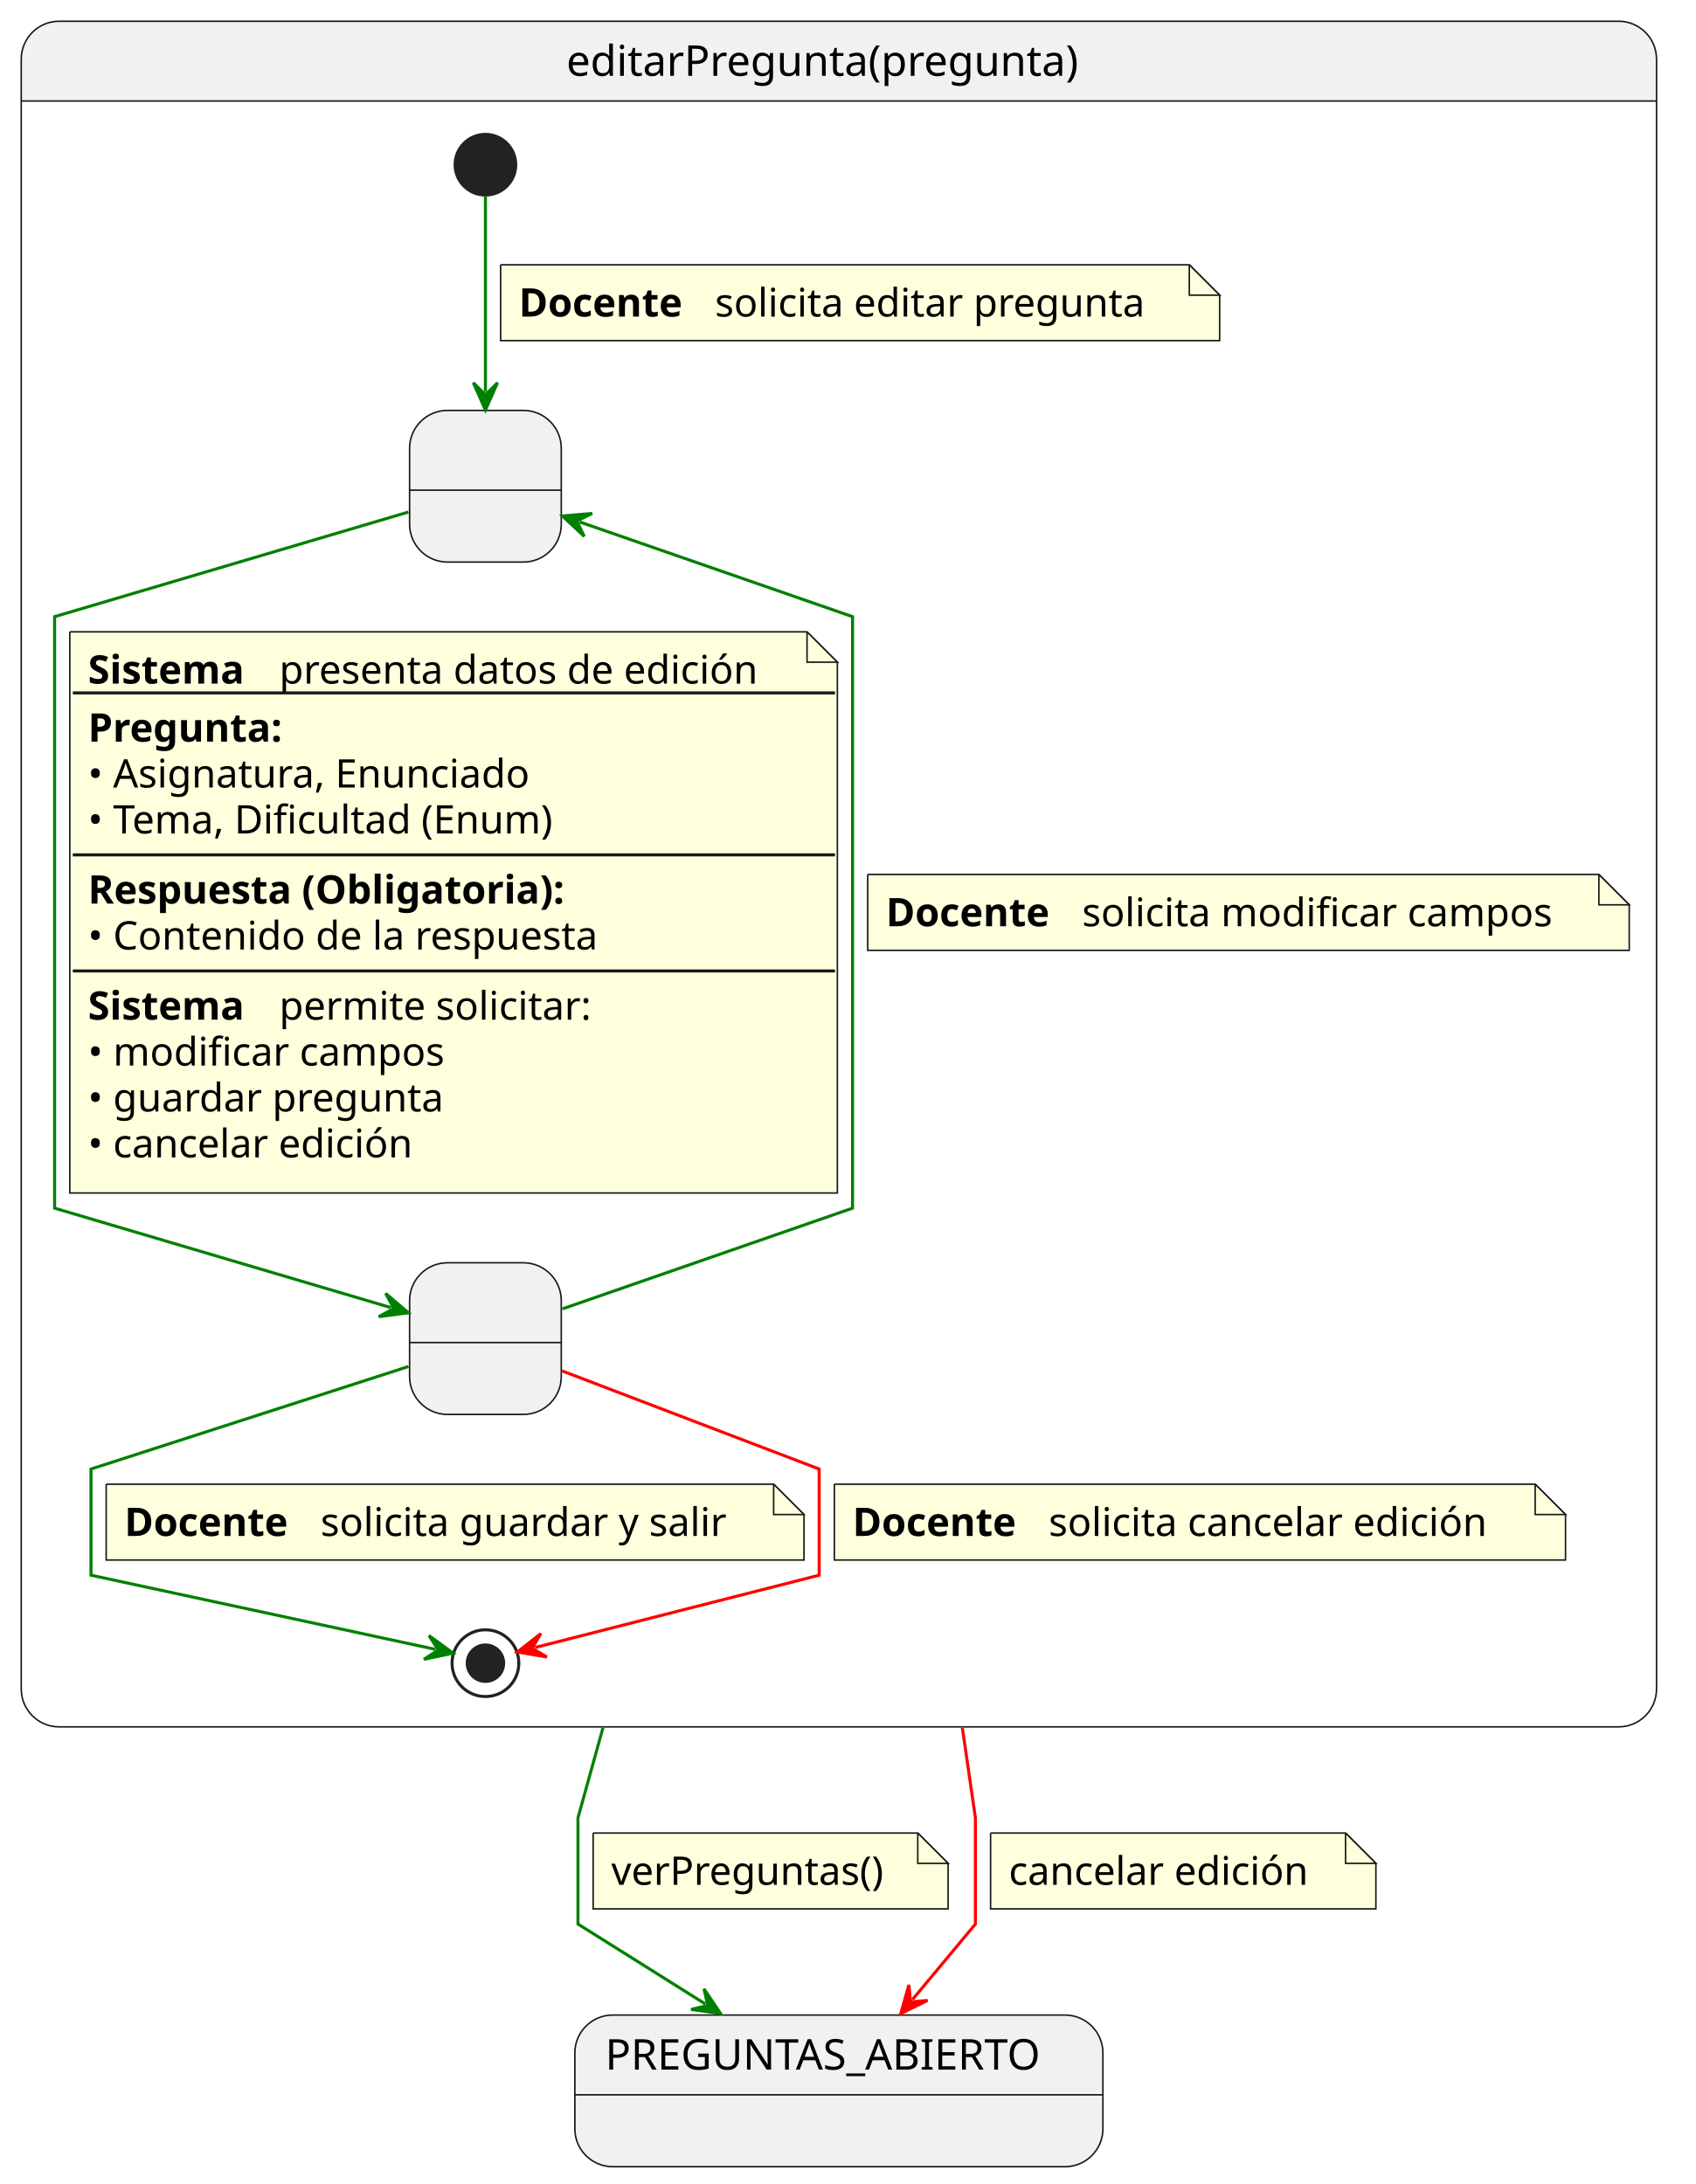
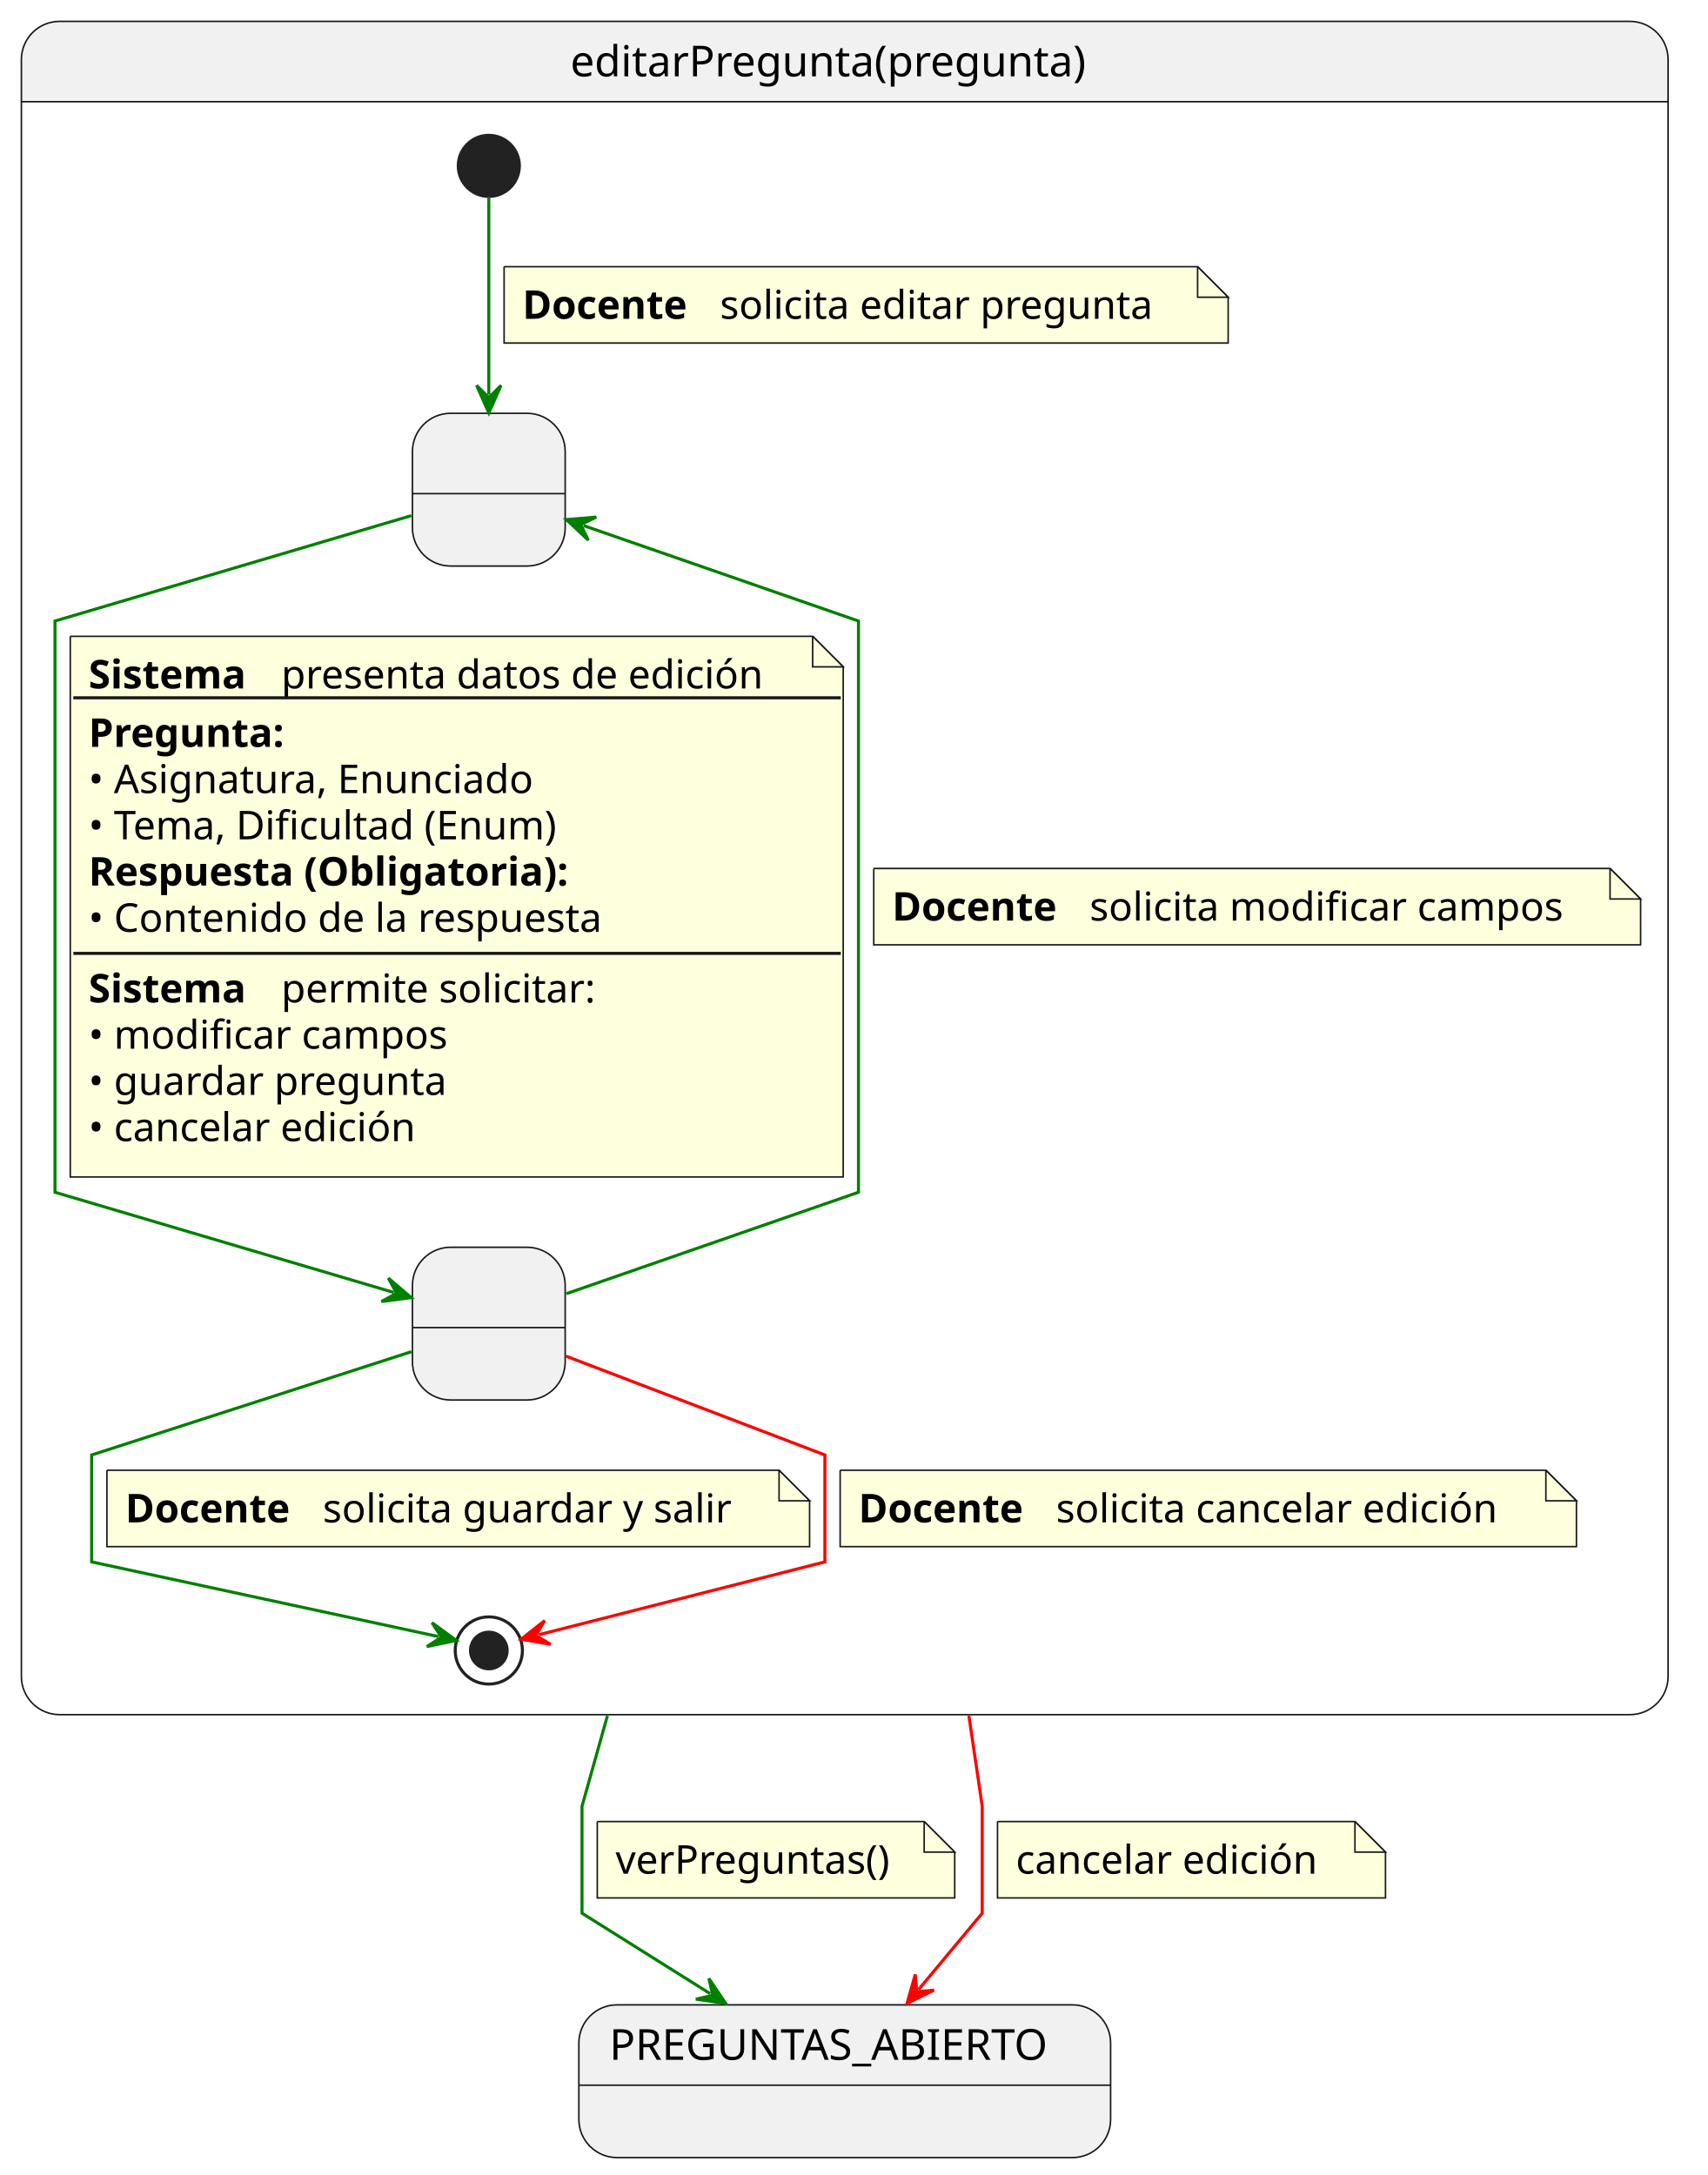
- <svg xmlns="http://www.w3.org/2000/svg" contentStyleType="text/css" data-diagram-type="STATE" height="720px" preserveAspectRatio="none" style="width:559px;height:720px;background:#FFFFFF;" version="1.1" viewBox="0 0 559 720" width="559px" zoomAndPan="magnify">
+ <svg xmlns="http://www.w3.org/2000/svg" contentStyleType="text/css" data-diagram-type="STATE" height="712px" preserveAspectRatio="none" style="width:559px;height:712px;background:#FFFFFF;" version="1.1" viewBox="0 0 559 712" width="559px" zoomAndPan="magnify">
  <defs />
  <g>
    <path d="M19.5,7 L533.5,7 A12.5,12.5 0 0 1 546,19.5 L546,33.297 L7,33.297 L7,19.5 A12.5,12.5 0 0 1 19.5,7" fill="#F1F1F1" />
-     <rect fill="none" height="562.297" rx="12.5" ry="12.5" style="stroke:#181818;stroke-width:0.5;" width="539" x="7" y="7" />
+     <rect fill="none" height="554.297" rx="12.5" ry="12.5" style="stroke:#181818;stroke-width:0.5;" width="539" x="7" y="7" />
    <line style="stroke:#181818;stroke-width:0.5;" x1="7" x2="546" y1="33.297" y2="33.297" />
    <text fill="#000000" font-family="sans-serif" font-size="14" lengthAdjust="spacing" textLength="179.607" x="186.696" y="24.995">editarPregunta(pregunta)</text>
    <g id="editarPregunta.EditandoDatos">
      <rect fill="#F1F1F1" height="50" rx="12.5" ry="12.5" style="stroke:#181818;stroke-width:0.5;" width="50" x="135" y="135.297" />
      <line style="stroke:#181818;stroke-width:0.5;" x1="135" x2="185" y1="161.594" y2="161.594" />
      <text fill="#000000" font-family="sans-serif" font-size="14" lengthAdjust="spacing" textLength="4.45" x="157.775" y="153.292"> </text>
    </g>
    <g id="editarPregunta.GuardandoDatos">
-       <rect fill="#F1F1F1" height="50" rx="12.5" ry="12.5" style="stroke:#181818;stroke-width:0.5;" width="50" x="135" y="416.297" />
-       <line style="stroke:#181818;stroke-width:0.5;" x1="135" x2="185" y1="442.594" y2="442.594" />
-       <text fill="#000000" font-family="sans-serif" font-size="14" lengthAdjust="spacing" textLength="4.45" x="157.775" y="434.292"> </text>
+       <rect fill="#F1F1F1" height="50" rx="12.5" ry="12.5" style="stroke:#181818;stroke-width:0.5;" width="50" x="135" y="408.297" />
+       <line style="stroke:#181818;stroke-width:0.5;" x1="135" x2="185" y1="434.594" y2="434.594" />
+       <text fill="#000000" font-family="sans-serif" font-size="14" lengthAdjust="spacing" textLength="4.45" x="157.775" y="426.292"> </text>
    </g>
    <ellipse cx="160" cy="54.297" fill="#222222" rx="10" ry="10" style="stroke:#222222;stroke-width:1;" />
-     <ellipse cx="160" cy="548.297" fill="none" rx="11" ry="11" style="stroke:#222222;stroke-width:1;" />
-     <ellipse cx="160" cy="548.297" fill="#222222" rx="6" ry="6" style="stroke:#222222;stroke-width:1;" />
+     <ellipse cx="160" cy="540.297" fill="none" rx="11" ry="11" style="stroke:#222222;stroke-width:1;" />
+     <ellipse cx="160" cy="540.297" fill="#222222" rx="6" ry="6" style="stroke:#222222;stroke-width:1;" />
    <g class="link" data-entity-1=".start.editarPregunta" data-entity-2="EditandoDatos" data-source-line="8" data-uid="lnk3" id="link_.start.editarPregunta_EditandoDatos">
      <path d="M160,64.527 C160,80.237 160,106.657 160,129.167" fill="none" id="*start*editarPregunta-to-EditandoDatos" style="stroke:#008000;stroke-width:1;" />
      <polygon fill="#008000" points="160,135.167,164,126.167,160,130.167,156,126.167,160,135.167" style="stroke:#008000;stroke-width:1;" />
      <path d="M165,87.297 L165,112.297 L402,112.297 L402,97.297 L392,87.297 L165,87.297" fill="#FEFFDD" style="stroke:#181818;stroke-width:0.5;" />
      <path d="M392,87.297 L392,97.297 L402,97.297 L392,87.297" fill="#FEFFDD" style="stroke:#181818;stroke-width:0.5;" />
      <text fill="#000000" font-family="sans-serif" font-size="13" font-weight="bold" lengthAdjust="spacing" textLength="60.531" x="171" y="104.364">Docente</text>
      <text fill="#000000" font-family="sans-serif" font-size="13" lengthAdjust="spacing" textLength="151.696" x="235.664" y="104.364">solicita editar pregunta</text>
    </g>
    <g class="link" data-entity-1="EditandoDatos" data-entity-2="GuardandoDatos" data-source-line="13" data-uid="lnk4" id="link_EditandoDatos_GuardandoDatos">
-       <path d="M134.61,168.807 C93.77,180.887 18,203.297 18,203.297 C18,203.297 18,398.297 18,398.297 C18,398.297 88.016,419.005 128.856,431.085" fill="none" id="EditandoDatos-to-GuardandoDatos" style="stroke:#008000;stroke-width:1;" />
-       <polygon fill="#008000" points="134.61,432.787,127.114,426.398,129.815,431.369,124.845,434.07,134.61,432.787" style="stroke:#008000;stroke-width:1;" />
-       <path d="M23,208.297 L23,393.297 L276,393.297 L276,218.297 L266,208.297 L23,208.297" fill="#FEFFDD" style="stroke:#181818;stroke-width:0.5;" />
+       <path d="M134.61,168.807 C93.77,180.887 18,203.297 18,203.297 C18,203.297 18,390.297 18,390.297 C18,390.297 88.016,411.005 128.856,423.085" fill="none" id="EditandoDatos-to-GuardandoDatos" style="stroke:#008000;stroke-width:1;" />
+       <polygon fill="#008000" points="134.61,424.787,127.114,418.398,129.815,423.369,124.845,426.07,134.61,424.787" style="stroke:#008000;stroke-width:1;" />
+       <path d="M23,208.297 L23,385.297 L276,385.297 L276,218.297 L266,208.297 L23,208.297" fill="#FEFFDD" style="stroke:#181818;stroke-width:0.5;" />
      <path d="M266,208.297 L266,218.297 L276,218.297 L266,208.297" fill="#FEFFDD" style="stroke:#181818;stroke-width:0.5;" />
      <text fill="#000000" font-family="sans-serif" font-size="13" font-weight="bold" lengthAdjust="spacing" textLength="58.906" x="29" y="225.364">Sistema</text>
      <text fill="#000000" font-family="sans-serif" font-size="13" lengthAdjust="spacing" textLength="169.171" x="92.039" y="225.364">presenta datos de edición</text>
      <line style="stroke:#181818;stroke-width:1;" x1="24" x2="275.21" y1="228.43" y2="228.43" />
      <text fill="#000000" font-family="sans-serif" font-size="13" font-weight="bold" lengthAdjust="spacing" textLength="72.757" x="29" y="244.497">Pregunta:</text>
      <text fill="#000000" font-family="sans-serif" font-size="13" lengthAdjust="spacing" textLength="158.31" x="29" y="259.629">• Asignatura, Enunciado</text>
      <text fill="#000000" font-family="sans-serif" font-size="13" lengthAdjust="spacing" textLength="170.39" x="29" y="274.762">• Tema, Dificultad (Enum)</text>
-       <line style="stroke:#181818;stroke-width:1;" x1="24" x2="275.21" y1="281.828" y2="281.828" />
-       <text fill="#000000" font-family="sans-serif" font-size="13" font-weight="bold" lengthAdjust="spacing" textLength="180.407" x="29" y="297.895">Respuesta (Obligatoria):</text>
-       <text fill="#000000" font-family="sans-serif" font-size="13" lengthAdjust="spacing" textLength="182.889" x="29" y="313.028">• Contenido de la respuesta</text>
-       <line style="stroke:#181818;stroke-width:1;" x1="24" x2="275.21" y1="320.094" y2="320.094" />
-       <text fill="#000000" font-family="sans-serif" font-size="13" font-weight="bold" lengthAdjust="spacing" textLength="58.906" x="29" y="336.161">Sistema</text>
-       <text fill="#000000" font-family="sans-serif" font-size="13" lengthAdjust="spacing" textLength="110.595" x="92.039" y="336.161">permite solicitar:</text>
-       <text fill="#000000" font-family="sans-serif" font-size="13" lengthAdjust="spacing" textLength="127.816" x="29" y="351.293">• modificar campos</text>
-       <text fill="#000000" font-family="sans-serif" font-size="13" lengthAdjust="spacing" textLength="126.686" x="29" y="366.426">• guardar pregunta</text>
-       <text fill="#000000" font-family="sans-serif" font-size="13" lengthAdjust="spacing" textLength="118.168" x="29" y="381.559">• cancelar edición</text>
+       <text fill="#000000" font-family="sans-serif" font-size="13" font-weight="bold" lengthAdjust="spacing" textLength="180.407" x="29" y="289.895">Respuesta (Obligatoria):</text>
+       <text fill="#000000" font-family="sans-serif" font-size="13" lengthAdjust="spacing" textLength="182.889" x="29" y="305.028">• Contenido de la respuesta</text>
+       <line style="stroke:#181818;stroke-width:1;" x1="24" x2="275.21" y1="312.094" y2="312.094" />
+       <text fill="#000000" font-family="sans-serif" font-size="13" font-weight="bold" lengthAdjust="spacing" textLength="58.906" x="29" y="328.161">Sistema</text>
+       <text fill="#000000" font-family="sans-serif" font-size="13" lengthAdjust="spacing" textLength="110.595" x="92.039" y="328.161">permite solicitar:</text>
+       <text fill="#000000" font-family="sans-serif" font-size="13" lengthAdjust="spacing" textLength="127.816" x="29" y="343.293">• modificar campos</text>
+       <text fill="#000000" font-family="sans-serif" font-size="13" lengthAdjust="spacing" textLength="126.686" x="29" y="358.426">• guardar pregunta</text>
+       <text fill="#000000" font-family="sans-serif" font-size="13" lengthAdjust="spacing" textLength="118.168" x="29" y="373.559">• cancelar edición</text>
    </g>
-     <g class="link" data-entity-1="GuardandoDatos" data-entity-2="EditandoDatos" data-source-line="31" data-uid="lnk5" id="link_GuardandoDatos_EditandoDatos">
-       <path d="M185.37,431.497 C220.85,419.177 281,398.297 281,398.297 C281,398.297 281,203.297 281,203.297 C281,203.297 226.518,184.385 191.038,172.065" fill="none" id="GuardandoDatos-to-EditandoDatos" style="stroke:#008000;stroke-width:1;" />
+     <g class="link" data-entity-1="GuardandoDatos" data-entity-2="EditandoDatos" data-source-line="30" data-uid="lnk5" id="link_GuardandoDatos_EditandoDatos">
+       <path d="M185.37,423.497 C220.85,411.177 281,390.297 281,390.297 C281,390.297 281,203.297 281,203.297 C281,203.297 226.518,184.385 191.038,172.065" fill="none" id="GuardandoDatos-to-EditandoDatos" style="stroke:#008000;stroke-width:1;" />
      <polygon fill="#008000" points="185.37,170.097,192.56,176.828,190.093,171.737,195.184,169.27,185.37,170.097" style="stroke:#008000;stroke-width:1;" />
-       <path d="M286,288.297 L286,313.297 L537,313.297 L537,298.297 L527,288.297 L286,288.297" fill="#FEFFDD" style="stroke:#181818;stroke-width:0.5;" />
-       <path d="M527,288.297 L527,298.297 L537,298.297 L527,288.297" fill="#FEFFDD" style="stroke:#181818;stroke-width:0.5;" />
-       <text fill="#000000" font-family="sans-serif" font-size="13" font-weight="bold" lengthAdjust="spacing" textLength="60.531" x="292" y="305.364">Docente</text>
-       <text fill="#000000" font-family="sans-serif" font-size="13" lengthAdjust="spacing" textLength="165.921" x="356.664" y="305.364">solicita modificar campos</text>
+       <path d="M286,284.297 L286,309.297 L537,309.297 L537,294.297 L527,284.297 L286,284.297" fill="#FEFFDD" style="stroke:#181818;stroke-width:0.5;" />
+       <path d="M527,284.297 L527,294.297 L537,294.297 L527,284.297" fill="#FEFFDD" style="stroke:#181818;stroke-width:0.5;" />
+       <text fill="#000000" font-family="sans-serif" font-size="13" font-weight="bold" lengthAdjust="spacing" textLength="60.531" x="292" y="301.364">Docente</text>
+       <text fill="#000000" font-family="sans-serif" font-size="13" lengthAdjust="spacing" textLength="165.921" x="356.664" y="301.364">solicita modificar campos</text>
    </g>
-     <g class="link" data-entity-1="GuardandoDatos" data-entity-2=".end.editarPregunta" data-source-line="37" data-uid="lnk7" id="link_GuardandoDatos_.end.editarPregunta">
-       <path d="M134.63,450.497 C96.79,462.717 30,484.297 30,484.297 C30,484.297 30,519.297 30,519.297 C30,519.297 112.445,537.053 143.495,543.743" fill="none" id="GuardandoDatos-to-*end*editarPregunta" style="stroke:#008000;stroke-width:1;" />
-       <polygon fill="#008000" points="149.36,545.007,141.404,539.201,144.472,543.954,139.719,547.021,149.36,545.007" style="stroke:#008000;stroke-width:1;" />
-       <path d="M35,489.297 L35,514.297 L265,514.297 L265,499.297 L255,489.297 L35,489.297" fill="#FEFFDD" style="stroke:#181818;stroke-width:0.5;" />
-       <path d="M255,489.297 L255,499.297 L265,499.297 L255,489.297" fill="#FEFFDD" style="stroke:#181818;stroke-width:0.5;" />
-       <text fill="#000000" font-family="sans-serif" font-size="13" font-weight="bold" lengthAdjust="spacing" textLength="60.531" x="41" y="506.364">Docente</text>
-       <text fill="#000000" font-family="sans-serif" font-size="13" lengthAdjust="spacing" textLength="144.536" x="105.664" y="506.364">solicita guardar y salir</text>
+     <g class="link" data-entity-1="GuardandoDatos" data-entity-2=".end.editarPregunta" data-source-line="36" data-uid="lnk7" id="link_GuardandoDatos_.end.editarPregunta">
+       <path d="M134.63,442.497 C96.79,454.717 30,476.297 30,476.297 C30,476.297 30,511.297 30,511.297 C30,511.297 112.445,529.053 143.495,535.743" fill="none" id="GuardandoDatos-to-*end*editarPregunta" style="stroke:#008000;stroke-width:1;" />
+       <polygon fill="#008000" points="149.36,537.007,141.404,531.201,144.472,535.954,139.719,539.021,149.36,537.007" style="stroke:#008000;stroke-width:1;" />
+       <path d="M35,481.297 L35,506.297 L265,506.297 L265,491.297 L255,481.297 L35,481.297" fill="#FEFFDD" style="stroke:#181818;stroke-width:0.5;" />
+       <path d="M255,481.297 L255,491.297 L265,491.297 L255,481.297" fill="#FEFFDD" style="stroke:#181818;stroke-width:0.5;" />
+       <text fill="#000000" font-family="sans-serif" font-size="13" font-weight="bold" lengthAdjust="spacing" textLength="60.531" x="41" y="498.364">Docente</text>
+       <text fill="#000000" font-family="sans-serif" font-size="13" lengthAdjust="spacing" textLength="144.536" x="105.664" y="498.364">solicita guardar y salir</text>
    </g>
-     <g class="link" data-entity-1="GuardandoDatos" data-entity-2=".end.editarPregunta" data-source-line="43" data-uid="lnk8" id="link_GuardandoDatos_.end.editarPregunta">
-       <path d="M185.24,451.937 C217.71,464.337 270,484.297 270,484.297 C270,484.297 270,519.297 270,519.297 C270,519.297 203.894,536.126 176.364,543.136" fill="none" id="GuardandoDatos-to-*end*editarPregunta-1" style="stroke:#FF0000;stroke-width:1;" />
-       <polygon fill="#FF0000" points="170.55,544.617,180.259,546.272,175.395,543.383,178.285,538.52,170.55,544.617" style="stroke:#FF0000;stroke-width:1;" />
-       <path d="M275,489.297 L275,514.297 L516,514.297 L516,499.297 L506,489.297 L275,489.297" fill="#FEFFDD" style="stroke:#181818;stroke-width:0.5;" />
-       <path d="M506,489.297 L506,499.297 L516,499.297 L506,489.297" fill="#FEFFDD" style="stroke:#181818;stroke-width:0.5;" />
-       <text fill="#000000" font-family="sans-serif" font-size="13" font-weight="bold" lengthAdjust="spacing" textLength="60.531" x="281" y="506.364">Docente</text>
-       <text fill="#000000" font-family="sans-serif" font-size="13" lengthAdjust="spacing" textLength="156.273" x="345.664" y="506.364">solicita cancelar edición</text>
+     <g class="link" data-entity-1="GuardandoDatos" data-entity-2=".end.editarPregunta" data-source-line="42" data-uid="lnk8" id="link_GuardandoDatos_.end.editarPregunta">
+       <path d="M185.24,443.937 C217.71,456.337 270,476.297 270,476.297 C270,476.297 270,511.297 270,511.297 C270,511.297 203.894,528.126 176.364,535.136" fill="none" id="GuardandoDatos-to-*end*editarPregunta-1" style="stroke:#FF0000;stroke-width:1;" />
+       <polygon fill="#FF0000" points="170.55,536.617,180.259,538.272,175.395,535.383,178.285,530.52,170.55,536.617" style="stroke:#FF0000;stroke-width:1;" />
+       <path d="M275,481.297 L275,506.297 L516,506.297 L516,491.297 L506,481.297 L275,481.297" fill="#FEFFDD" style="stroke:#181818;stroke-width:0.5;" />
+       <path d="M506,481.297 L506,491.297 L516,491.297 L506,481.297" fill="#FEFFDD" style="stroke:#181818;stroke-width:0.5;" />
+       <text fill="#000000" font-family="sans-serif" font-size="13" font-weight="bold" lengthAdjust="spacing" textLength="60.531" x="281" y="498.364">Docente</text>
+       <text fill="#000000" font-family="sans-serif" font-size="13" lengthAdjust="spacing" textLength="156.273" x="345.664" y="498.364">solicita cancelar edición</text>
    </g>
    <g id="PREGUNTAS_ABIERTO">
-       <rect fill="#F1F1F1" height="50" rx="12.5" ry="12.5" style="stroke:#181818;stroke-width:0.5;" width="174.055" x="189.47" y="664.3" />
-       <line style="stroke:#181818;stroke-width:0.5;" x1="189.47" x2="363.525" y1="690.597" y2="690.597" />
-       <text fill="#000000" font-family="sans-serif" font-size="14" lengthAdjust="spacing" textLength="154.055" x="199.47" y="682.295">PREGUNTAS_ABIERTO</text>
+       <rect fill="#F1F1F1" height="50" rx="12.5" ry="12.5" style="stroke:#181818;stroke-width:0.5;" width="174.055" x="189.47" y="656.3" />
+       <line style="stroke:#181818;stroke-width:0.5;" x1="189.47" x2="363.525" y1="682.597" y2="682.597" />
+       <text fill="#000000" font-family="sans-serif" font-size="14" lengthAdjust="spacing" textLength="154.055" x="199.47" y="674.295">PREGUNTAS_ABIERTO</text>
    </g>
-     <g class="link" data-entity-1="editarPregunta" data-entity-2="PREGUNTAS_ABIERTO" data-source-line="50" data-uid="lnk10" id="link_editarPregunta_PREGUNTAS_ABIERTO">
-       <path d="M198.75,569.56 C193.65,587.94 190.5,599.3 190.5,599.3 C190.5,599.3 190.5,634.3 190.5,634.3 C190.5,634.3 209.689,646.35 232.448,660.64" fill="none" id="editarPregunta-to-PREGUNTAS_ABIERTO" style="stroke:#008000;stroke-width:1;" />
-       <polygon fill="#008000" points="237.53,663.83,232.035,655.657,233.296,661.171,227.781,662.432,237.53,663.83" style="stroke:#008000;stroke-width:1;" />
-       <path d="M195.5,604.3 L195.5,629.3 L312.5,629.3 L312.5,614.3 L302.5,604.3 L195.5,604.3" fill="#FEFFDD" style="stroke:#181818;stroke-width:0.5;" />
-       <path d="M302.5,604.3 L302.5,614.3 L312.5,614.3 L302.5,604.3" fill="#FEFFDD" style="stroke:#181818;stroke-width:0.5;" />
-       <text fill="#000000" font-family="sans-serif" font-size="13" lengthAdjust="spacing" textLength="96.929" x="201.5" y="621.367">verPreguntas()</text>
+     <g class="link" data-entity-1="editarPregunta" data-entity-2="PREGUNTAS_ABIERTO" data-source-line="49" data-uid="lnk10" id="link_editarPregunta_PREGUNTAS_ABIERTO">
+       <path d="M198.82,561.67 C193.68,579.97 190.5,591.3 190.5,591.3 C190.5,591.3 190.5,626.3 190.5,626.3 C190.5,626.3 209.689,638.35 232.448,652.64" fill="none" id="editarPregunta-to-PREGUNTAS_ABIERTO" style="stroke:#008000;stroke-width:1;" />
+       <polygon fill="#008000" points="237.53,655.83,232.035,647.657,233.296,653.171,227.781,654.432,237.53,655.83" style="stroke:#008000;stroke-width:1;" />
+       <path d="M195.5,596.3 L195.5,621.3 L312.5,621.3 L312.5,606.3 L302.5,596.3 L195.5,596.3" fill="#FEFFDD" style="stroke:#181818;stroke-width:0.5;" />
+       <path d="M302.5,596.3 L302.5,606.3 L312.5,606.3 L302.5,596.3" fill="#FEFFDD" style="stroke:#181818;stroke-width:0.5;" />
+       <text fill="#000000" font-family="sans-serif" font-size="13" lengthAdjust="spacing" textLength="96.929" x="201.5" y="613.367">verPreguntas()</text>
    </g>
-     <g class="link" data-entity-1="editarPregunta" data-entity-2="PREGUNTAS_ABIERTO" data-source-line="55" data-uid="lnk11" id="link_editarPregunta_PREGUNTAS_ABIERTO">
-       <path d="M317.19,569.56 C319.85,587.94 321.5,599.3 321.5,599.3 C321.5,599.3 321.5,634.3 321.5,634.3 C321.5,634.3 312.641,644.931 300.731,659.221" fill="none" id="editarPregunta-to-PREGUNTAS_ABIERTO-1" style="stroke:#FF0000;stroke-width:1;" />
-       <polygon fill="#FF0000" points="296.89,663.83,305.725,659.477,300.091,659.989,299.579,654.356,296.89,663.83" style="stroke:#FF0000;stroke-width:1;" />
-       <path d="M326.5,604.3 L326.5,629.3 L453.5,629.3 L453.5,614.3 L443.5,604.3 L326.5,604.3" fill="#FEFFDD" style="stroke:#181818;stroke-width:0.5;" />
-       <path d="M443.5,604.3 L443.5,614.3 L453.5,614.3 L443.5,604.3" fill="#FEFFDD" style="stroke:#181818;stroke-width:0.5;" />
-       <text fill="#000000" font-family="sans-serif" font-size="13" lengthAdjust="spacing" textLength="106.368" x="332.5" y="621.367">cancelar edición</text>
+     <g class="link" data-entity-1="editarPregunta" data-entity-2="PREGUNTAS_ABIERTO" data-source-line="54" data-uid="lnk11" id="link_editarPregunta_PREGUNTAS_ABIERTO">
+       <path d="M317.14,561.67 C319.83,579.97 321.5,591.3 321.5,591.3 C321.5,591.3 321.5,626.3 321.5,626.3 C321.5,626.3 312.641,636.931 300.731,651.221" fill="none" id="editarPregunta-to-PREGUNTAS_ABIERTO-1" style="stroke:#FF0000;stroke-width:1;" />
+       <polygon fill="#FF0000" points="296.89,655.83,305.725,651.477,300.091,651.989,299.579,646.356,296.89,655.83" style="stroke:#FF0000;stroke-width:1;" />
+       <path d="M326.5,596.3 L326.5,621.3 L453.5,621.3 L453.5,606.3 L443.5,596.3 L326.5,596.3" fill="#FEFFDD" style="stroke:#181818;stroke-width:0.5;" />
+       <path d="M443.5,596.3 L443.5,606.3 L453.5,606.3 L443.5,596.3" fill="#FEFFDD" style="stroke:#181818;stroke-width:0.5;" />
+       <text fill="#000000" font-family="sans-serif" font-size="13" lengthAdjust="spacing" textLength="106.368" x="332.5" y="613.367">cancelar edición</text>
    </g>
  </g>
</svg>
